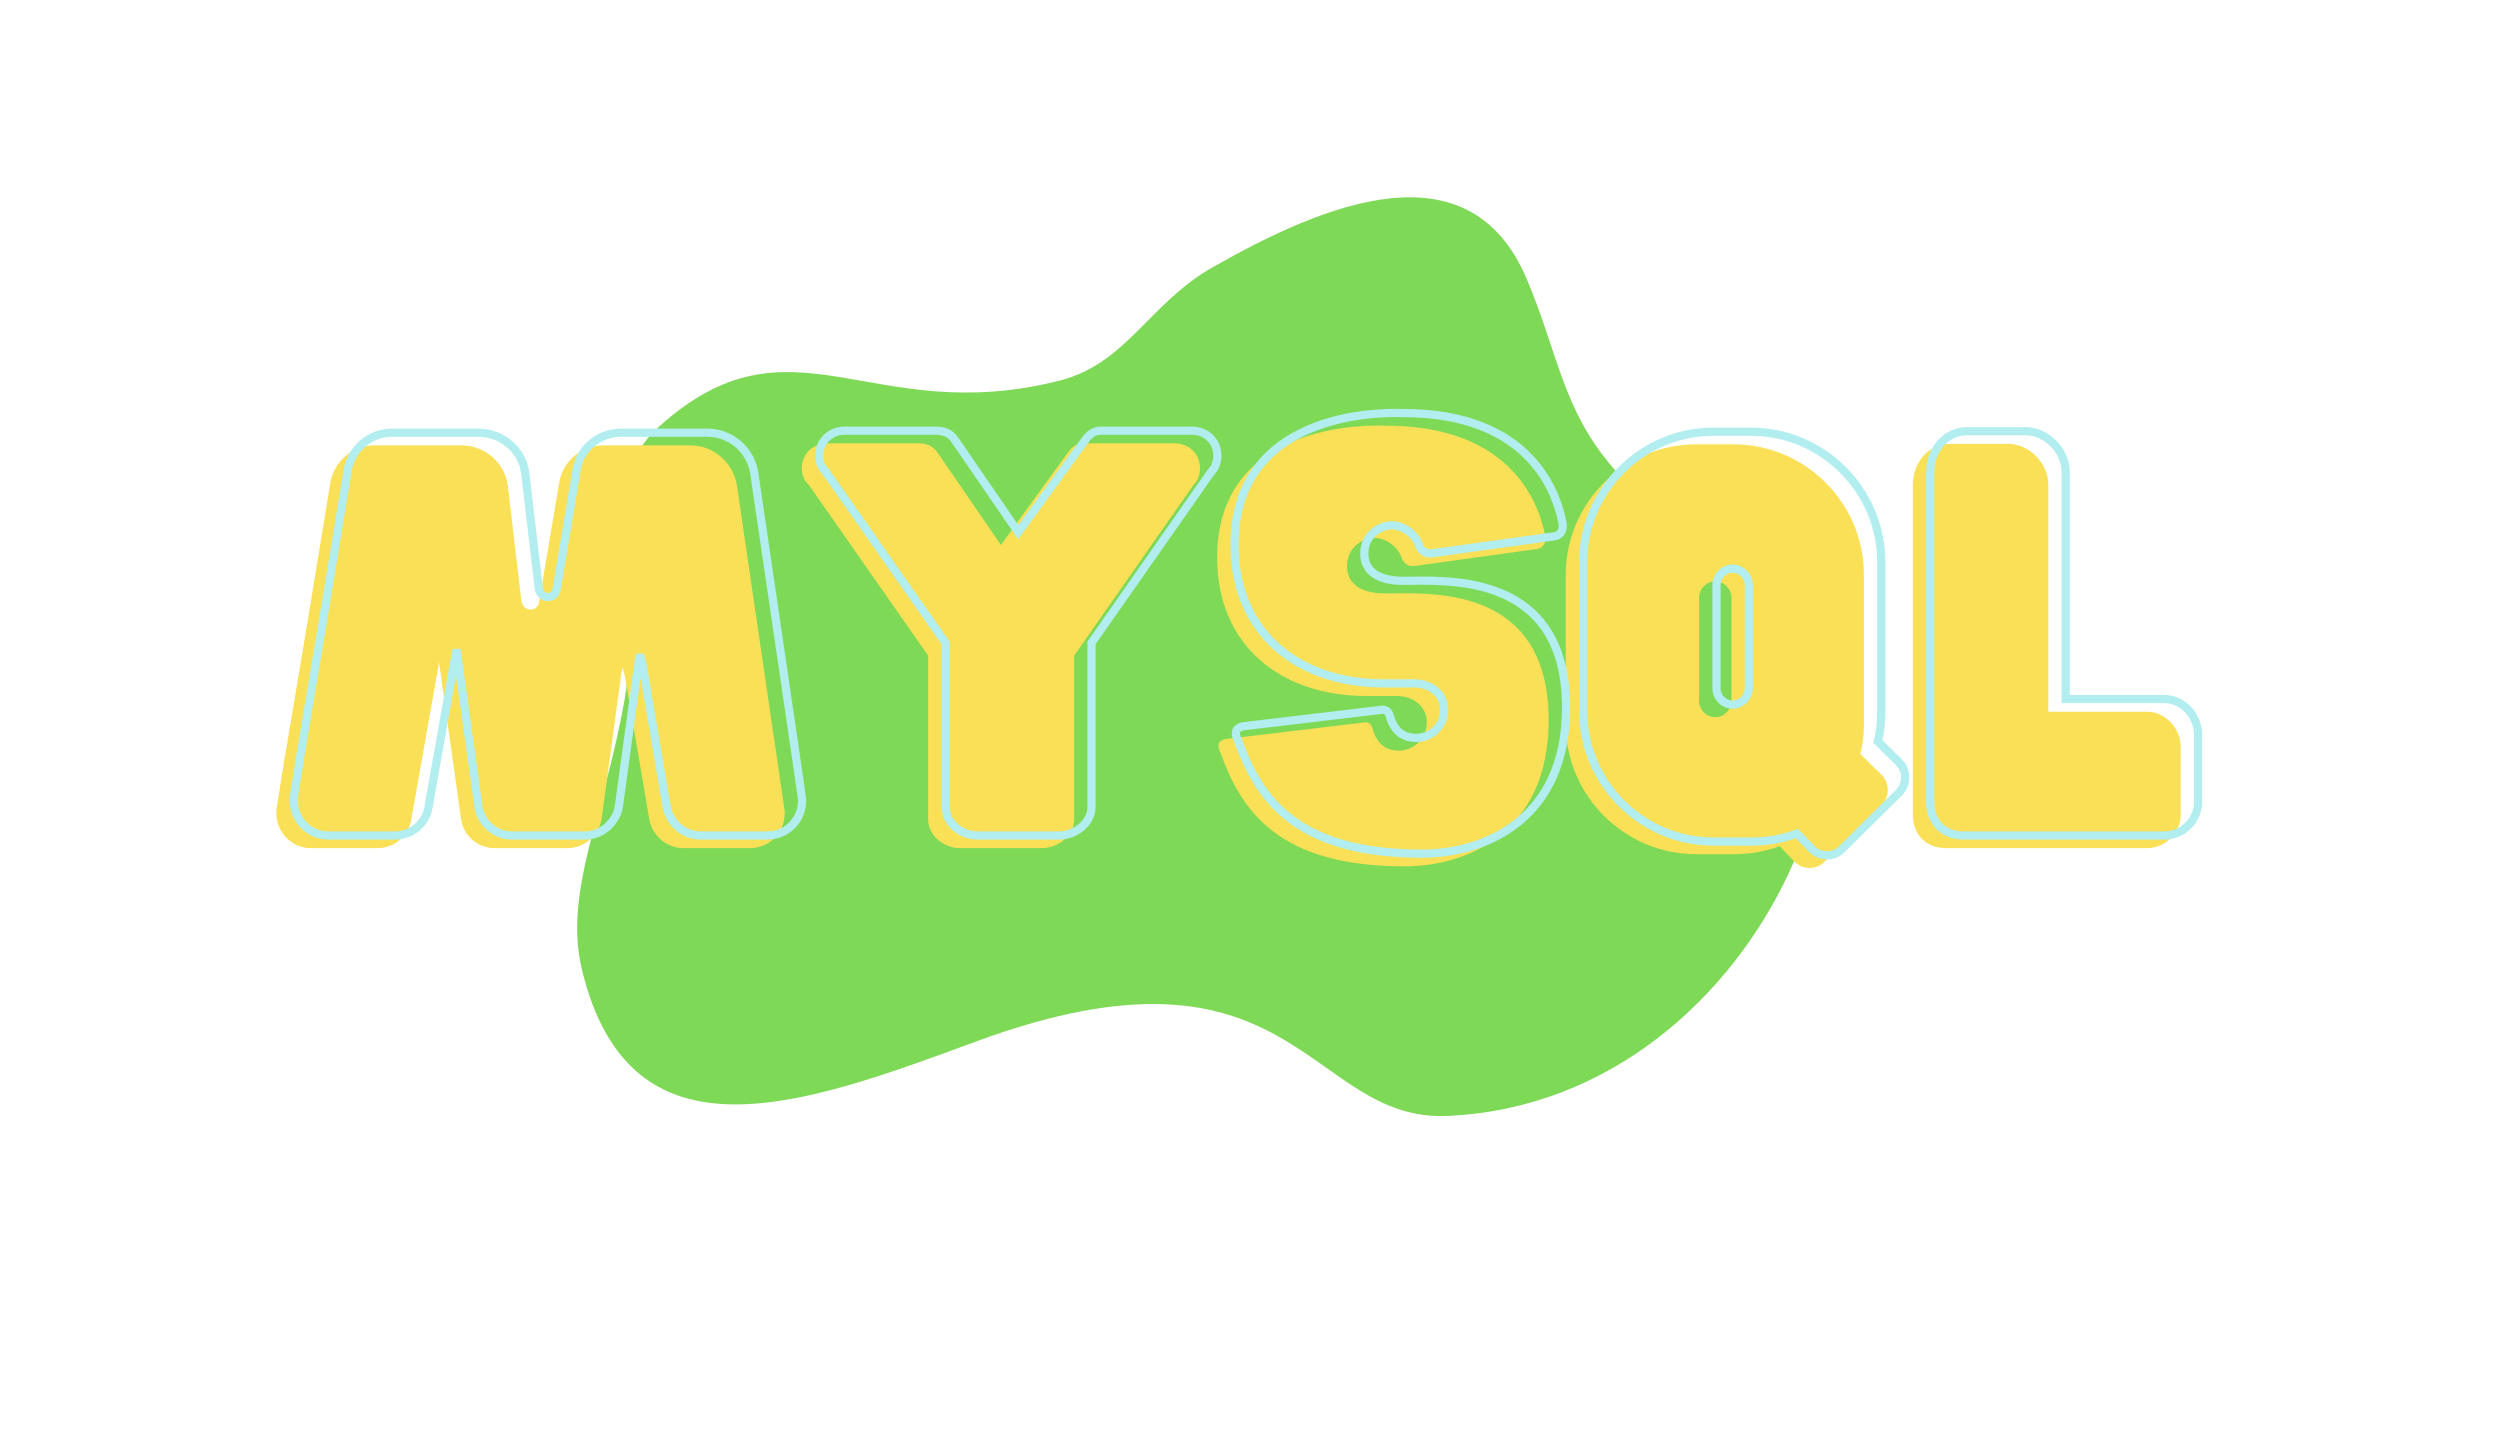
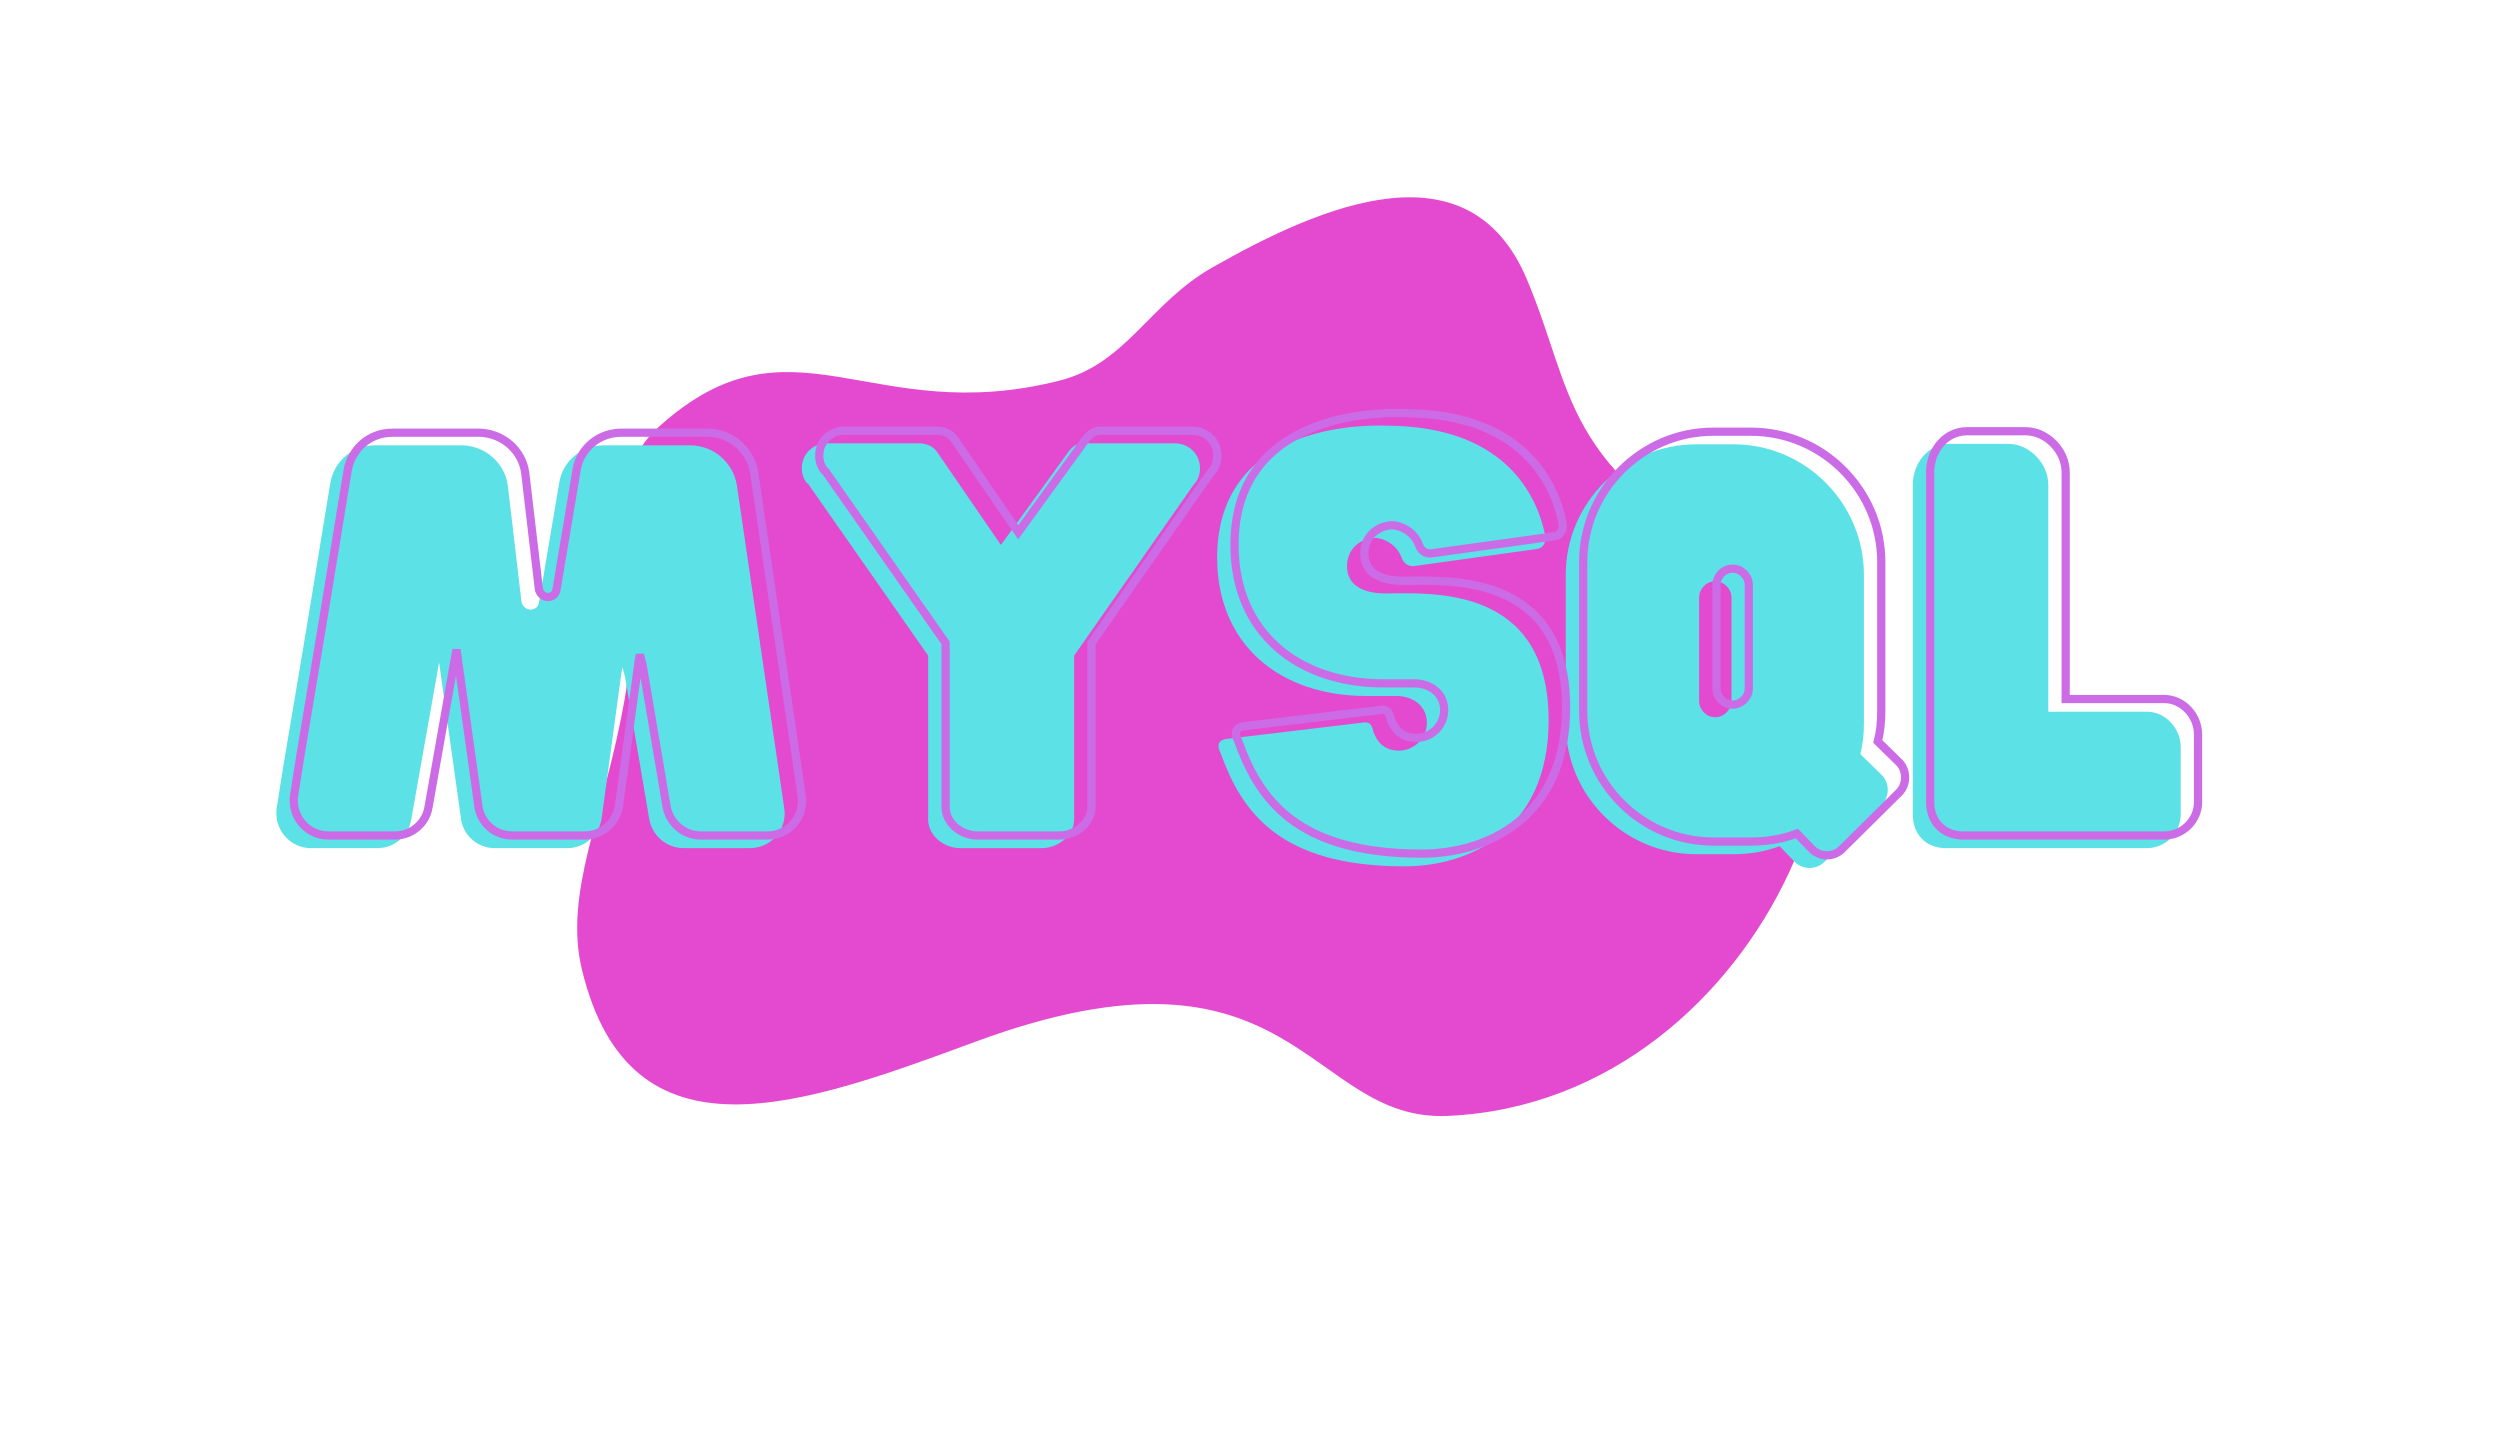
<svg xmlns="http://www.w3.org/2000/svg" xmlns:xlink="http://www.w3.org/1999/xlink" contentScriptType="text/ecmascript" width="126" zoomAndPan="magnify" contentStyleType="text/css" viewBox="0 0 126 72" height="72" preserveAspectRatio="xMidYMid meet" version="1.0">
  <defs>
    <g>
      <g id="glyph-0-0">
        <path d="M 26.055 -1.758 C 26.055 -1.938 26.055 -1.832 23.637 -18.34 C 23.434 -19.434 22.488 -20.273 21.344 -20.301 L 16.938 -20.301 C 15.816 -20.301 14.875 -19.512 14.695 -18.441 L 13.676 -12.402 C 13.652 -12.176 13.473 -12.023 13.246 -12.023 C 12.988 -12.023 12.785 -12.25 12.785 -12.48 L 12.785 -12.453 L 12.098 -18.289 C 11.945 -19.406 10.977 -20.273 9.805 -20.301 L 5.398 -20.301 C 4.277 -20.301 3.363 -19.512 3.16 -18.441 L 1.91 -10.824 L 0.789 -4.152 L 0.457 -2.062 C 0.434 -1.938 0.434 -1.832 0.434 -1.758 C 0.434 -0.789 1.223 0 2.164 0 L 5.578 0 C 6.418 -0.027 7.105 -0.637 7.234 -1.453 L 8.508 -8.633 L 8.633 -9.371 L 9.73 -1.555 C 9.805 -0.688 10.543 0 11.438 0 L 15.105 0 C 15.996 0 16.734 -0.688 16.836 -1.555 L 17.828 -8.863 L 17.879 -9.117 L 18.008 -8.633 L 19.23 -1.453 C 19.383 -0.637 20.07 -0.027 20.91 0 L 24.297 0 C 25.293 0 26.055 -0.789 26.055 -1.758 Z M 26.055 -1.758 " />
      </g>
      <g id="glyph-0-1">
        <path d="M 20.199 -18.34 C 20.352 -18.465 20.504 -18.797 20.504 -19.129 C 20.504 -19.918 19.891 -20.402 19.23 -20.402 L 14.621 -20.402 C 14.312 -20.402 14.059 -20.25 13.832 -19.918 L 10.469 -15.281 L 7.285 -19.918 C 7.031 -20.324 6.621 -20.402 6.344 -20.402 L 1.707 -20.402 C 1.043 -20.402 0.434 -19.918 0.434 -19.129 C 0.434 -18.797 0.586 -18.465 0.766 -18.34 L 6.801 -9.703 L 6.801 -1.453 C 6.801 -0.609 7.617 0 8.406 0 L 12.531 0 C 13.32 0 14.16 -0.609 14.16 -1.453 L 14.16 -9.703 Z M 20.199 -18.34 " />
      </g>
      <g id="glyph-0-2">
        <path d="M 8.914 -21.293 C 8.609 -21.293 0.434 -21.727 0.434 -14.645 C 0.434 -10.215 3.641 -7.668 7.945 -7.668 L 9.477 -7.668 C 10.316 -7.668 11.004 -7.156 11.004 -6.316 C 11.004 -5.5 10.316 -4.914 9.602 -4.914 C 9.195 -4.914 8.508 -5.043 8.254 -6.062 C 8.176 -6.266 8.074 -6.395 7.691 -6.316 L 0.867 -5.5 C 0.484 -5.426 0.406 -5.172 0.609 -4.789 C 1.656 -1.887 3.516 0.918 9.883 0.918 C 13.09 0.918 17.141 -0.84 17.141 -6.445 C 17.141 -13.348 11.055 -12.836 8.914 -12.836 C 8.254 -12.836 6.98 -12.988 6.98 -14.211 C 6.98 -15.207 7.82 -15.637 8.379 -15.637 C 8.789 -15.637 9.477 -15.332 9.73 -14.645 C 9.832 -14.34 10.062 -14.211 10.316 -14.211 L 16.555 -15.078 C 16.836 -15.105 17.039 -15.383 16.965 -15.766 C 16.684 -17.141 15.461 -21.293 8.914 -21.293 Z M 8.914 -21.293 " />
      </g>
      <g id="glyph-0-3">
        <path d="M 13.449 0.715 L 16.379 -2.191 C 16.758 -2.598 16.758 -3.262 16.379 -3.668 L 15.281 -4.738 C 15.41 -5.223 15.461 -5.73 15.461 -6.266 L 15.461 -13.777 C 15.461 -17.395 12.504 -20.352 8.891 -20.352 L 7.004 -20.352 C 3.387 -20.352 0.434 -17.395 0.434 -13.777 L 0.434 -6.266 C 0.434 -2.648 3.387 0.305 7.004 0.305 L 8.891 0.305 C 9.703 0.305 10.469 0.18 11.207 -0.102 L 11.996 0.715 C 12.402 1.094 13.039 1.094 13.449 0.715 Z M 7.156 -7.41 L 7.156 -12.633 C 7.156 -13.066 7.512 -13.449 7.973 -13.449 C 8.406 -13.449 8.789 -13.066 8.789 -12.633 L 8.789 -7.41 C 8.789 -6.98 8.406 -6.598 7.973 -6.598 C 7.512 -6.598 7.156 -6.98 7.156 -7.41 Z M 7.156 -7.41 " />
      </g>
      <g id="glyph-0-4">
        <path d="M 12.633 -6.875 L 7.668 -6.875 L 7.668 -18.312 C 7.668 -19.406 6.699 -20.375 5.656 -20.375 L 2.699 -20.375 C 1.605 -20.375 0.84 -19.406 0.84 -18.312 L 0.84 -1.68 C 0.84 -0.766 1.426 0 2.523 0 L 12.633 0 C 13.574 0 14.34 -0.766 14.34 -1.68 L 14.34 -5.094 C 14.34 -6.035 13.574 -6.875 12.633 -6.875 Z M 12.633 -6.875 " />
      </g>
    </g>
  </defs>
-   <path fill="rgb(49.409%, 85.1%, 34.119%)" d="M 31.477 35.277 C 30.449 41.105 28.379 44.977 29.336 48.898 C 31.785 58.949 40.535 55.684 49.18 52.496 C 65.305 46.547 65.875 56.551 72.957 56.242 C 89.41 55.52 97.27 33.539 88.211 28.668 C 78.598 23.496 79.406 19.887 76.949 14.066 C 74.047 7.199 66.711 10.285 61.094 13.484 C 57.941 15.277 56.773 18.316 53.438 19.172 C 43.852 21.637 39.918 15.449 33.199 21.516 C 29.746 24.637 32.453 29.75 31.477 35.277 " fill-opacity="1" fill-rule="evenodd" />
-   <g fill="rgb(98.039%, 87.839%, 33.73%)" fill-opacity="1">
+   <path fill="rgb(89.409%, 29.019%, 81.18%)" d="M 31.477 35.277 C 30.449 41.105 28.379 44.977 29.336 48.898 C 31.785 58.949 40.535 55.684 49.18 52.496 C 65.305 46.547 65.875 56.551 72.957 56.242 C 89.41 55.52 97.27 33.539 88.211 28.668 C 78.598 23.496 79.406 19.887 76.949 14.066 C 74.047 7.199 66.711 10.285 61.094 13.484 C 57.941 15.277 56.773 18.316 53.438 19.172 C 43.852 21.637 39.918 15.449 33.199 21.516 C 29.746 24.637 32.453 29.75 31.477 35.277 " fill-opacity="1" fill-rule="evenodd" />
+   <g fill="rgb(36.079%, 88.239%, 90.199%)" fill-opacity="1">
    <use x="13.494" y="42.746" xlink:href="#glyph-0-0" xlink:type="simple" xlink:actuate="onLoad" xlink:show="embed" />
  </g>
-   <g fill="rgb(98.039%, 87.839%, 33.73%)" fill-opacity="1">
+   <g fill="rgb(36.079%, 88.239%, 90.199%)" fill-opacity="1">
    <use x="39.977" y="42.746" xlink:href="#glyph-0-1" xlink:type="simple" xlink:actuate="onLoad" xlink:show="embed" />
  </g>
-   <g fill="rgb(98.039%, 87.839%, 33.73%)" fill-opacity="1">
+   <g fill="rgb(36.079%, 88.239%, 90.199%)" fill-opacity="1">
    <use x="60.91" y="42.746" xlink:href="#glyph-0-2" xlink:type="simple" xlink:actuate="onLoad" xlink:show="embed" />
  </g>
-   <g fill="rgb(98.039%, 87.839%, 33.73%)" fill-opacity="1">
+   <g fill="rgb(36.079%, 88.239%, 90.199%)" fill-opacity="1">
    <use x="78.48" y="42.746" xlink:href="#glyph-0-3" xlink:type="simple" xlink:actuate="onLoad" xlink:show="embed" />
  </g>
-   <g fill="rgb(98.039%, 87.839%, 33.73%)" fill-opacity="1">
+   <g fill="rgb(36.079%, 88.239%, 90.199%)" fill-opacity="1">
    <use x="95.567" y="42.746" xlink:href="#glyph-0-4" xlink:type="simple" xlink:actuate="onLoad" xlink:show="embed" />
  </g>
-   <path stroke-linecap="butt" transform="matrix(0.75, 0, 0, 0.75, 12.67053, 21.85968)" fill="none" stroke-linejoin="miter" d="M 37.007 24.656 C 37.007 24.421 37.007 24.552 33.778 2.552 C 33.507 1.088 32.252 -0.026 30.721 -0.068 L 24.851 -0.068 C 23.356 -0.068 22.096 0.984 21.856 2.416 L 20.507 10.458 C 20.465 10.765 20.231 10.974 19.924 10.974 C 19.585 10.974 19.314 10.666 19.314 10.359 L 19.314 10.395 L 18.398 2.614 C 18.195 1.125 16.898 -0.026 15.34 -0.068 L 9.46 -0.068 C 7.971 -0.068 6.752 0.984 6.476 2.416 L 4.809 12.567 L 3.32 21.463 L 2.877 24.25 C 2.846 24.421 2.846 24.552 2.846 24.656 C 2.846 25.948 3.898 27 5.153 27 L 9.705 27 C 10.819 26.968 11.741 26.156 11.908 25.067 L 13.606 15.484 L 13.783 14.505 L 15.241 24.927 C 15.34 26.078 16.325 27 17.512 27 L 22.403 27 C 23.59 27 24.575 26.078 24.71 24.927 L 26.038 15.187 L 26.101 14.843 L 26.278 15.484 L 27.903 25.067 C 28.111 26.156 29.028 26.968 30.148 27 L 34.668 27 C 35.986 27 37.007 25.948 37.007 24.656 Z M 64.507 2.552 C 64.715 2.375 64.913 1.937 64.913 1.494 C 64.913 0.442 64.101 -0.204 63.215 -0.204 L 57.07 -0.204 C 56.663 -0.204 56.325 0.005 56.017 0.442 L 51.533 6.619 L 47.288 0.442 C 46.945 -0.105 46.408 -0.204 46.033 -0.204 L 39.851 -0.204 C 38.971 -0.204 38.158 0.442 38.158 1.494 C 38.158 1.937 38.356 2.375 38.596 2.552 L 46.648 14.057 L 46.648 25.067 C 46.648 26.187 47.731 27 48.788 27 L 54.283 27 C 55.335 27 56.455 26.187 56.455 25.067 L 56.455 14.057 Z M 77.377 -1.391 C 76.96 -1.391 66.064 -1.969 66.064 7.474 C 66.064 13.385 70.346 16.776 76.08 16.776 L 78.122 16.776 C 79.241 16.776 80.153 17.458 80.153 18.578 C 80.153 19.661 79.241 20.442 78.288 20.442 C 77.747 20.442 76.83 20.276 76.486 18.916 C 76.387 18.64 76.247 18.479 75.741 18.578 L 66.637 19.661 C 66.132 19.77 66.033 20.109 66.299 20.614 C 67.689 24.489 70.168 28.218 78.663 28.218 C 82.939 28.218 88.346 25.88 88.346 18.411 C 88.346 9.208 80.226 9.885 77.377 9.885 C 76.486 9.885 74.788 9.682 74.788 8.046 C 74.788 6.729 75.908 6.151 76.663 6.151 C 77.2 6.151 78.122 6.557 78.46 7.474 C 78.596 7.88 78.903 8.046 79.241 8.046 L 87.559 6.895 C 87.929 6.859 88.205 6.489 88.106 5.984 C 87.731 4.14 86.096 -1.391 77.377 -1.391 Z M 106.846 27.953 L 110.752 24.083 C 111.257 23.536 111.257 22.656 110.752 22.109 L 109.293 20.682 C 109.46 20.036 109.528 19.354 109.528 18.64 L 109.528 8.625 C 109.528 3.802 105.585 -0.136 100.773 -0.136 L 98.252 -0.136 C 93.434 -0.136 89.497 3.802 89.497 8.625 L 89.497 18.64 C 89.497 23.468 93.434 27.406 98.252 27.406 L 100.773 27.406 C 101.856 27.406 102.866 27.239 103.856 26.869 L 104.908 27.953 C 105.455 28.458 106.299 28.458 106.846 27.953 Z M 98.455 17.119 L 98.455 10.151 C 98.455 9.583 98.929 9.067 99.543 9.067 C 100.122 9.067 100.627 9.583 100.627 10.151 L 100.627 17.119 C 100.627 17.698 100.122 18.203 99.543 18.203 C 98.929 18.203 98.455 17.698 98.455 17.119 Z M 128.543 17.828 L 121.918 17.828 L 121.918 2.583 C 121.918 1.125 120.627 -0.167 119.231 -0.167 L 115.293 -0.167 C 113.835 -0.167 112.814 1.125 112.814 2.583 L 112.814 24.76 C 112.814 25.979 113.596 27 115.064 27 L 128.543 27 C 129.793 27 130.814 25.979 130.814 24.76 L 130.814 20.208 C 130.814 18.948 129.793 17.828 128.543 17.828 Z M 128.543 17.828 " stroke="rgb(69.8%, 92.94%, 93.729%)" stroke-width="0.552" stroke-opacity="1" stroke-miterlimit="4" />
+   <path stroke-linecap="butt" transform="matrix(0.75, 0, 0, 0.75, 12.67053, 21.85969)" fill="none" stroke-linejoin="miter" d="M 37.007 24.656 C 37.007 24.421 37.007 24.552 33.778 2.552 C 33.507 1.088 32.252 -0.026 30.721 -0.068 L 24.851 -0.068 C 23.356 -0.068 22.096 0.984 21.856 2.416 L 20.507 10.458 C 20.465 10.765 20.231 10.974 19.924 10.974 C 19.585 10.974 19.314 10.666 19.314 10.359 L 19.314 10.395 L 18.398 2.614 C 18.195 1.125 16.898 -0.026 15.34 -0.068 L 9.46 -0.068 C 7.971 -0.068 6.752 0.984 6.476 2.416 L 4.809 12.567 L 3.32 21.463 L 2.877 24.25 C 2.846 24.421 2.846 24.552 2.846 24.656 C 2.846 25.948 3.898 27 5.153 27 L 9.705 27 C 10.819 26.968 11.741 26.156 11.908 25.067 L 13.606 15.484 L 13.783 14.505 L 15.241 24.927 C 15.34 26.078 16.325 27 17.512 27 L 22.403 27 C 23.59 27 24.575 26.078 24.71 24.927 L 26.038 15.187 L 26.101 14.843 L 26.278 15.484 L 27.903 25.067 C 28.111 26.156 29.028 26.968 30.148 27 L 34.668 27 C 35.986 27 37.007 25.948 37.007 24.656 Z M 64.507 2.552 C 64.715 2.375 64.913 1.937 64.913 1.494 C 64.913 0.442 64.101 -0.204 63.215 -0.204 L 57.07 -0.204 C 56.663 -0.204 56.325 0.005 56.017 0.442 L 51.533 6.619 L 47.288 0.442 C 46.945 -0.105 46.408 -0.204 46.033 -0.204 L 39.851 -0.204 C 38.971 -0.204 38.158 0.442 38.158 1.494 C 38.158 1.937 38.356 2.375 38.596 2.552 L 46.648 14.057 L 46.648 25.067 C 46.648 26.187 47.731 27 48.788 27 L 54.283 27 C 55.335 27 56.455 26.187 56.455 25.067 L 56.455 14.057 Z M 77.377 -1.386 C 76.96 -1.386 66.064 -1.969 66.064 7.474 C 66.064 13.385 70.346 16.776 76.08 16.776 L 78.122 16.776 C 79.241 16.776 80.153 17.458 80.153 18.578 C 80.153 19.661 79.241 20.442 78.288 20.442 C 77.747 20.442 76.83 20.276 76.486 18.916 C 76.387 18.64 76.247 18.479 75.741 18.578 L 66.637 19.661 C 66.132 19.77 66.033 20.109 66.299 20.614 C 67.689 24.489 70.168 28.218 78.663 28.218 C 82.939 28.218 88.346 25.88 88.346 18.411 C 88.346 9.208 80.226 9.885 77.377 9.885 C 76.486 9.885 74.788 9.682 74.788 8.046 C 74.788 6.729 75.908 6.151 76.663 6.151 C 77.2 6.151 78.122 6.557 78.46 7.474 C 78.596 7.88 78.903 8.046 79.241 8.046 L 87.559 6.895 C 87.929 6.859 88.205 6.489 88.106 5.984 C 87.731 4.14 86.096 -1.386 77.377 -1.386 Z M 106.846 27.953 L 110.752 24.083 C 111.257 23.536 111.257 22.656 110.752 22.109 L 109.293 20.682 C 109.46 20.036 109.528 19.354 109.528 18.64 L 109.528 8.625 C 109.528 3.802 105.585 -0.136 100.773 -0.136 L 98.252 -0.136 C 93.434 -0.136 89.497 3.802 89.497 8.625 L 89.497 18.64 C 89.497 23.468 93.434 27.406 98.252 27.406 L 100.773 27.406 C 101.856 27.406 102.866 27.239 103.856 26.869 L 104.908 27.953 C 105.455 28.458 106.299 28.458 106.846 27.953 Z M 98.455 17.119 L 98.455 10.151 C 98.455 9.583 98.929 9.067 99.543 9.067 C 100.122 9.067 100.627 9.583 100.627 10.151 L 100.627 17.119 C 100.627 17.697 100.122 18.203 99.543 18.203 C 98.929 18.203 98.455 17.697 98.455 17.119 Z M 128.543 17.828 L 121.918 17.828 L 121.918 2.583 C 121.918 1.125 120.627 -0.167 119.231 -0.167 L 115.293 -0.167 C 113.835 -0.167 112.814 1.125 112.814 2.583 L 112.814 24.76 C 112.814 25.979 113.596 27 115.064 27 L 128.543 27 C 129.793 27 130.814 25.979 130.814 24.76 L 130.814 20.208 C 130.814 18.947 129.793 17.828 128.543 17.828 Z M 128.543 17.828 " stroke="rgb(79.61%, 42.349%, 90.199%)" stroke-width="0.552" stroke-opacity="1" stroke-miterlimit="4" />
</svg>
